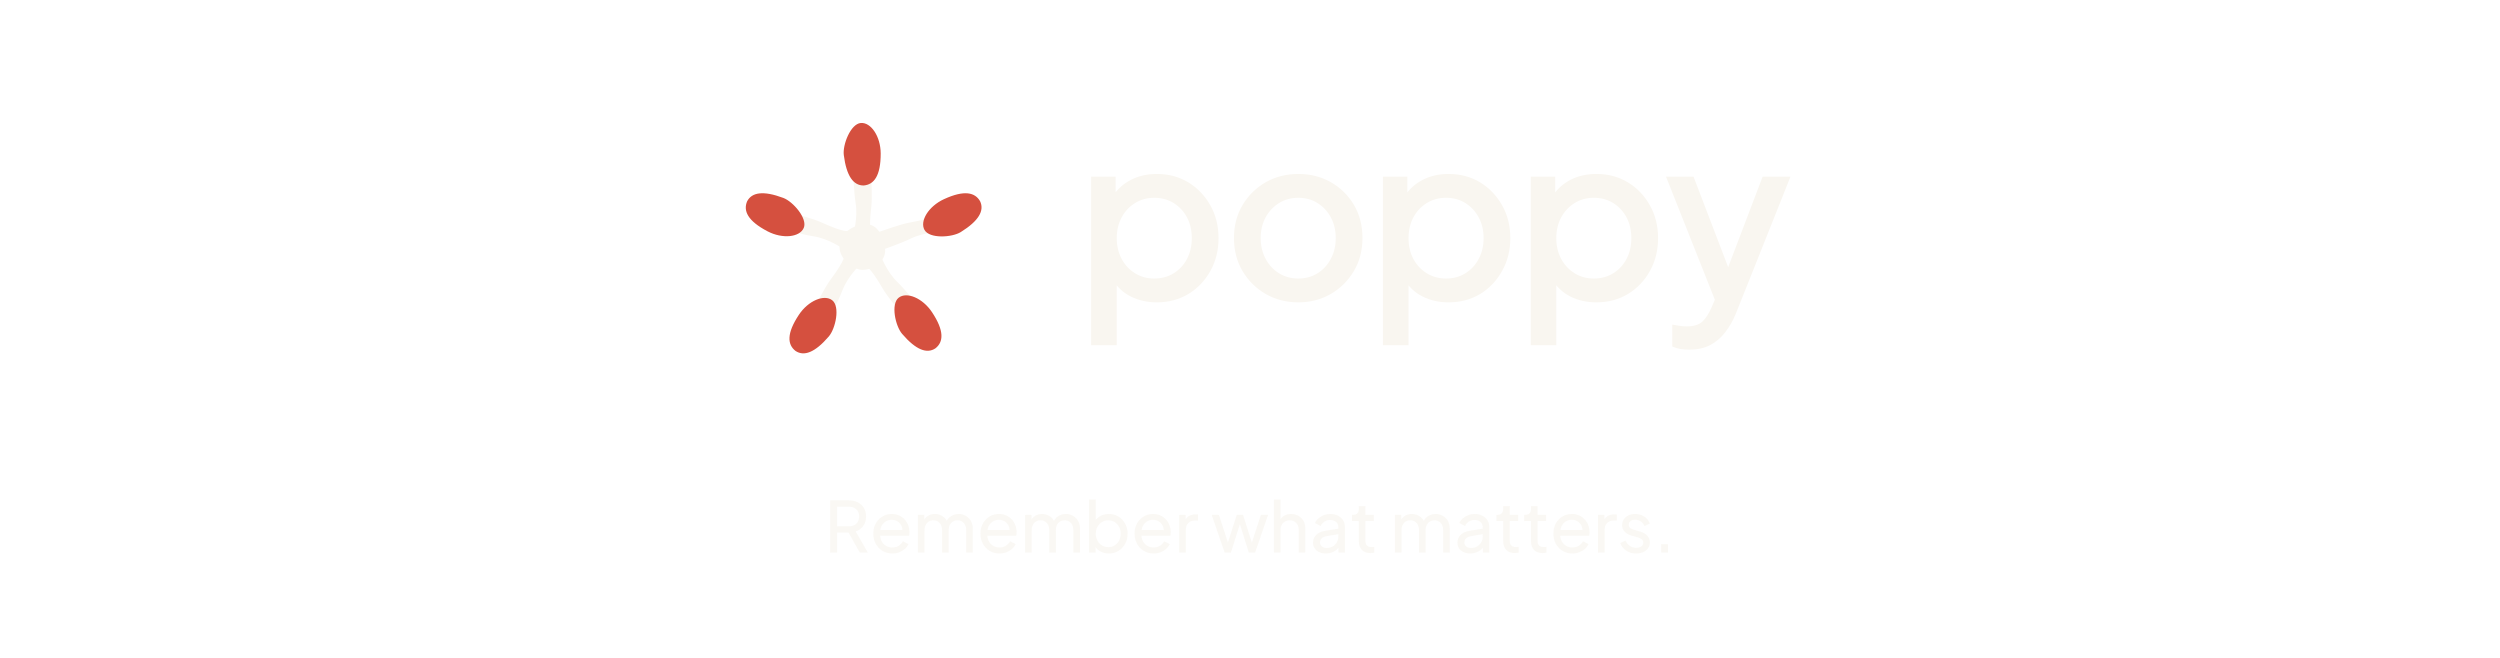
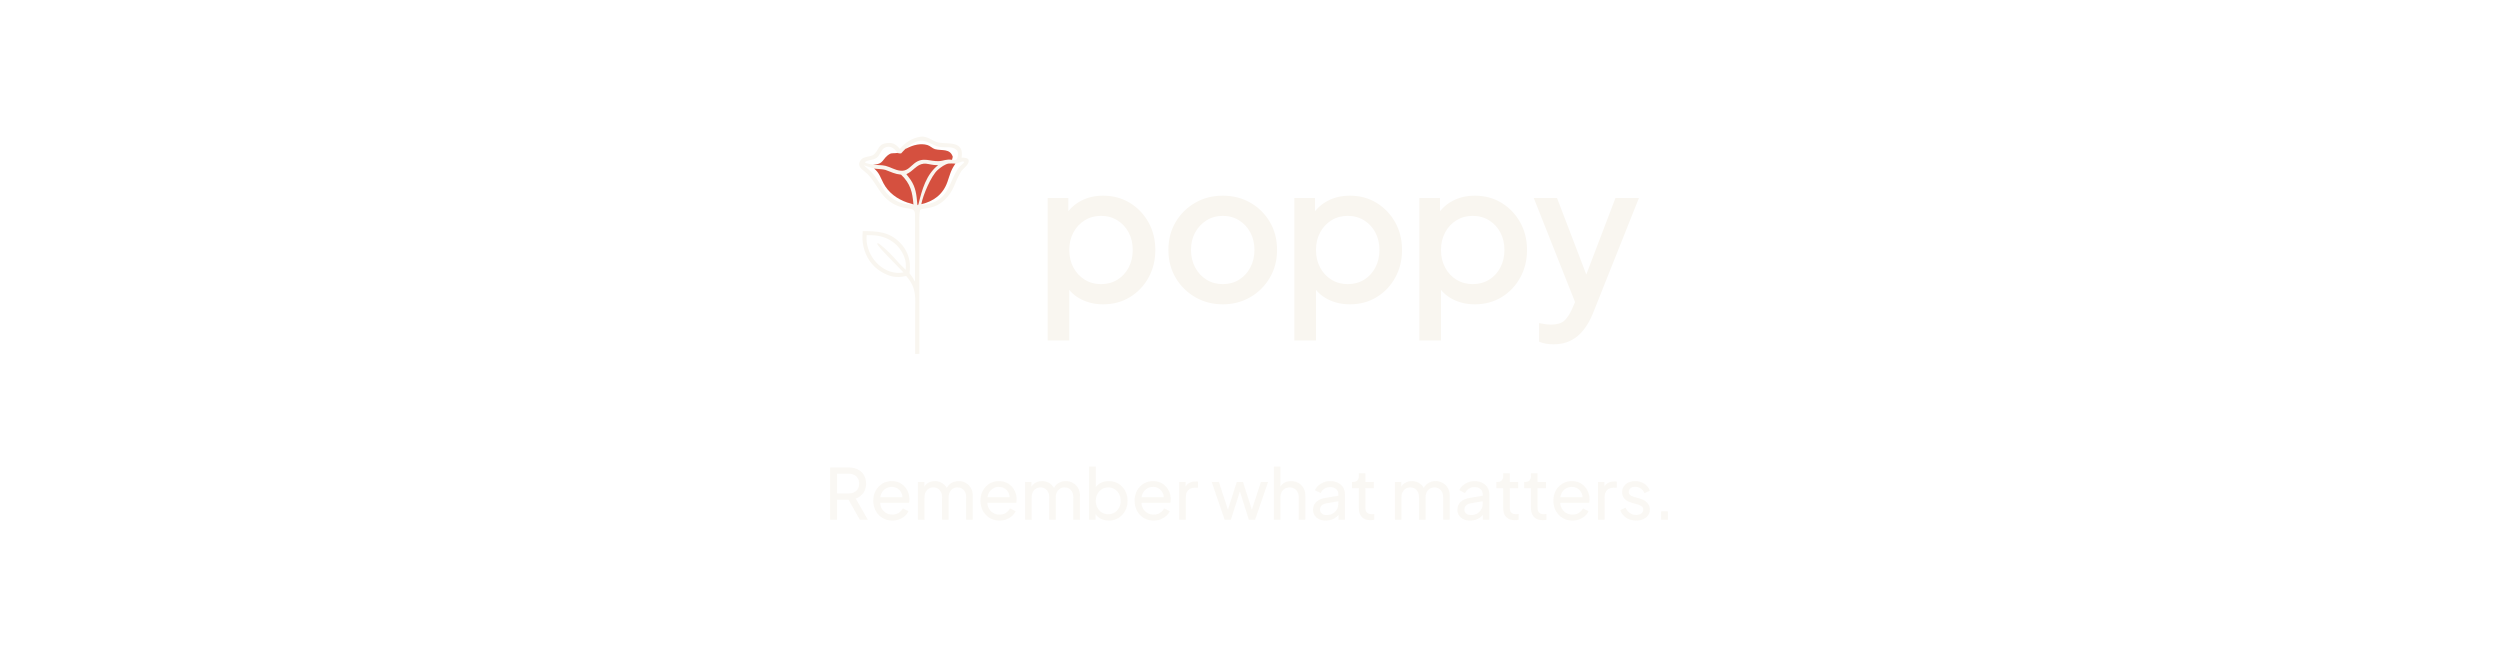
<svg xmlns="http://www.w3.org/2000/svg" viewBox="0 0 760 200" fill="none" role="img" aria-label="poppy: remember what matters">
-   <g transform="translate(214.95 18) scale(3.4)">
-     <g transform="translate(2 4)">
-       <path class="fgf" fill="#F9F6F0" d="M11.868 10.785 C13.218 10.554 13.667 11.716 13.894 12.811 C14.125 13.929 13.006 14.836 11.868 14.836 C11.193 14.836 9.843 13.929 9.843 12.811 C9.843 11.693 10.767 10.974 11.868 10.785 Z" />
-       <path class="fgf fgs" fill="#F9F6F0" stroke="#F9F6F0" stroke-width="0.13" stroke-linejoin="round" d="M12.649 6.013 C12.649 6.013 12.607 5.723 12.618 6.452 C12.626 6.977 12.715 8.364 12.618 9.195 C12.348 11.515 12.649 11.695 12.649 11.695 L11.118 11.695 C11.118 11.695 11.577 10.243 11.345 8.833 C11.192 7.899 11.118 6.013 11.118 6.013 L12.649 6.013 Z M13.075 11.563 C13.075 11.563 12.810 11.687 13.505 11.464 C14.004 11.305 15.306 10.817 16.129 10.669 C18.428 10.255 18.513 9.915 18.513 9.915 L18.957 11.379 C18.957 11.379 17.435 11.362 16.153 11.992 C15.303 12.410 13.519 13.027 13.519 13.027 L13.075 11.563 Z M5.206 9.654 C5.206 9.654 4.917 9.604 5.615 9.818 C6.116 9.972 7.463 10.315 8.224 10.663 C10.348 11.634 10.612 11.403 10.612 11.403 L10.141 12.859 C10.141 12.859 8.901 11.976 7.488 11.762 C6.552 11.621 4.735 11.110 4.735 11.110 L5.206 9.654 Z M15.628 19.026 C15.628 19.026 15.835 19.234 15.390 18.656 C15.070 18.240 14.170 17.181 13.751 16.457 C12.581 14.435 12.232 14.470 12.232 14.470 L13.459 13.556 C13.459 13.556 13.959 14.994 14.987 15.986 C15.669 16.643 16.855 18.112 16.855 18.112 L15.628 19.026 Z M7.484 18.477 C7.484 18.477 7.376 18.749 7.730 18.112 C7.986 17.653 8.602 16.408 9.102 15.737 C10.496 13.862 10.325 13.556 10.325 13.556 L11.651 14.321 C11.651 14.321 10.528 15.349 10.023 16.686 C9.689 17.572 8.810 19.242 8.810 19.242 L7.484 18.477 Z" />
-       <path fill="#D5503F" d="M15.131 17.325 C15.849 16.762 17.275 17.357 18.111 18.617 C19.231 20.302 19.137 21.286 18.420 21.849 C17.663 22.359 16.682 22.006 15.439 20.557 C14.832 19.850 14.413 17.888 15.131 17.325 Z M9.193 17.556 C8.474 16.993 7.048 17.588 6.212 18.848 C5.092 20.533 5.186 21.517 5.903 22.080 C6.661 22.591 7.642 22.238 8.884 20.789 C9.491 20.082 9.910 18.120 9.193 17.556 Z M6.645 11.083 C6.287 11.923 4.752 12.090 3.411 11.390 C1.617 10.455 1.224 9.548 1.580 8.709 C1.997 7.896 3.027 7.732 4.814 8.401 C5.687 8.727 7.001 10.243 6.645 11.083 Z M11.745 1.702 C12.655 1.627 13.518 2.909 13.524 4.421 C13.532 6.444 12.913 7.214 12.004 7.290 C11.091 7.299 10.466 6.465 10.225 4.572 C10.107 3.647 10.836 1.778 11.745 1.702 Z M17.442 11.267 C16.995 10.471 17.801 9.153 19.173 8.518 C21.010 7.669 21.968 7.911 22.415 8.706 C22.804 9.533 22.305 10.448 20.684 11.455 C19.892 11.947 17.889 12.062 17.442 11.267 Z" />
-     </g>
-     <path fill="#F9F6F0" transform="translate(33 0)" d="M1.34 25.57V10.5H3.53V12.78L3.27 12.26Q3.87 11.32 4.89 10.79Q5.91 10.26 7.22 10.26Q8.78 10.26 10.03 11.01Q11.27 11.77 12 13.07Q12.73 14.36 12.73 16Q12.73 17.62 12.01 18.92Q11.28 20.23 10.04 20.99Q8.79 21.74 7.21 21.74Q5.94 21.74 4.89 21.22Q3.84 20.69 3.26 19.69L3.63 19.26V25.57ZM6.98 19.61Q7.96 19.61 8.72 19.14Q9.48 18.67 9.91 17.86Q10.34 17.04 10.34 16Q10.34 14.95 9.91 14.14Q9.48 13.34 8.72 12.86Q7.96 12.39 6.98 12.39Q6.03 12.39 5.27 12.86Q4.5 13.33 4.07 14.14Q3.63 14.96 3.63 16Q3.63 17.04 4.07 17.86Q4.5 18.67 5.27 19.14Q6.03 19.61 6.98 19.61Z M19.87 21.74Q18.27 21.74 16.96 21Q15.66 20.25 14.88 18.95Q14.11 17.65 14.11 15.99Q14.11 14.33 14.88 13.04Q15.65 11.75 16.95 11Q18.25 10.26 19.87 10.26Q21.48 10.26 22.78 11Q24.07 11.74 24.84 13.03Q25.6 14.32 25.6 15.99Q25.6 17.66 24.82 18.96Q24.04 20.26 22.75 21Q21.45 21.74 19.87 21.74ZM19.87 19.61Q20.83 19.61 21.58 19.14Q22.34 18.67 22.77 17.85Q23.21 17.03 23.21 15.99Q23.21 14.95 22.77 14.14Q22.34 13.34 21.58 12.86Q20.83 12.39 19.87 12.39Q18.9 12.39 18.14 12.86Q17.38 13.34 16.94 14.14Q16.5 14.95 16.5 15.99Q16.5 17.03 16.94 17.85Q17.38 18.67 18.14 19.14Q18.9 19.61 19.87 19.61Z M27.43 25.57V10.5H29.61V12.78L29.36 12.26Q29.96 11.32 30.98 10.79Q31.99 10.26 33.3 10.26Q34.87 10.26 36.12 11.01Q37.36 11.77 38.09 13.07Q38.82 14.36 38.82 16Q38.82 17.62 38.09 18.92Q37.37 20.23 36.13 20.99Q34.88 21.74 33.29 21.74Q32.02 21.74 30.98 21.22Q29.93 20.69 29.35 19.69L29.72 19.26V25.57ZM33.07 19.61Q34.05 19.61 34.8 19.14Q35.56 18.67 35.99 17.86Q36.43 17.04 36.43 16Q36.43 14.95 35.99 14.14Q35.56 13.34 34.8 12.86Q34.05 12.39 33.07 12.39Q32.12 12.39 31.35 12.86Q30.59 13.33 30.15 14.14Q29.72 14.96 29.72 16Q29.72 17.04 30.15 17.86Q30.59 18.67 31.35 19.14Q32.12 19.61 33.07 19.61Z M40.65 25.57V10.5H42.83V12.78L42.58 12.26Q43.18 11.32 44.19 10.79Q45.21 10.26 46.52 10.26Q48.09 10.26 49.33 11.01Q50.58 11.77 51.3 13.07Q52.03 14.36 52.03 16Q52.03 17.62 51.31 18.92Q50.59 20.23 49.34 20.99Q48.1 21.74 46.51 21.74Q45.24 21.74 44.19 21.22Q43.15 20.69 42.57 19.69L42.93 19.26V25.57ZM46.29 19.61Q47.26 19.61 48.02 19.14Q48.78 18.67 49.21 17.86Q49.64 17.04 49.64 16Q49.64 14.95 49.21 14.14Q48.78 13.34 48.02 12.86Q47.26 12.39 46.29 12.39Q45.33 12.39 44.57 12.86Q43.81 13.33 43.37 14.14Q42.93 14.96 42.93 16Q42.93 17.04 43.37 17.86Q43.81 18.67 44.57 19.14Q45.33 19.61 46.29 19.61Z M54.84 25.97Q54.43 25.97 54.03 25.91Q53.64 25.84 53.3 25.69V23.73Q53.55 23.78 53.9 23.83Q54.25 23.89 54.57 23.89Q55.52 23.89 55.98 23.47Q56.43 23.06 56.81 22.2L57.53 20.52L57.49 22.47L52.74 10.5H55.2L58.71 19.67H57.89L61.38 10.5H63.87L59 22.71Q58.61 23.68 58.03 24.42Q57.46 25.16 56.67 25.57Q55.88 25.97 54.84 25.97Z" />
+   <g transform="translate(256.806 30) scale(2.875)">
+     <svg x="1.5" y="4" width="11.611" height="23" viewBox="301.785 96.043 420.43 832.809" preserveAspectRatio="xMidYMid meet" overflow="visible">
+       <g transform="matrix(0.484375,0,0,0.484375,512,512)">
+         <g transform="matrix(1,0,0,1,-2133.333,-2133.333)">
+           <g transform="matrix(4.166667,0,0,4.166667,0,0)">
+             <path d="M514.247,578.247C513.9,566.402 514.303,554.152 514.341,542.265L514.241,488.11C514.25,476.396 514.532,464.626 514.143,452.919C513.889,445.295 510.045,443.748 503.15,442.55C484.762,440.759 469.345,434.152 456.467,420.494C442.715,405.909 434.814,384.625 418.475,372.214C410.417,366.125 403.835,359.672 411.969,349.681C417.331,343.599 428.021,344.716 434.727,341.079C447.414,331.744 442.051,318.729 465.082,318.073C471.71,317.884 476.828,320.336 481.7,325.265C483.001,326.606 484.276,327.973 485.525,329.363C495.775,317.149 508.578,308.752 524.637,306.303C538.235,304.23 548.296,315.744 559.416,317.478C578.614,320.472 607.942,313.957 602.545,346.025C606.449,345.863 616.419,345.955 616.161,352.049C615.78,361.05 604.559,366.342 600.646,373.945C588.606,394 588.467,408.945 570.313,426.179C564.692,431.612 558.013,435.831 550.692,438.573C542.661,441.583 535.057,441.974 526.775,443.623C526.197,443.738 523.869,445.329 523.782,445.701C521.565,455.21 522.432,476.306 522.434,485.148L522.446,543.199L522.506,718.26L514.441,718.388L514.445,640.135C514.446,611.567 518.08,593.863 497.414,570.481C478.996,574.815 465.88,571.934 449.542,562.093C432.196,551.645 420.929,534.394 416.45,514.837C413.906,503.73 414.267,496.521 415.039,485.342C443.114,485.59 464.933,486.064 486.282,507.841C498.328,520.103 504.937,536.694 504.622,553.881C504.577,557.627 504.182,561.597 503.767,565.333C506.502,568.973 510.694,574.333 512.393,578.397C512.624,578.854 513.286,580.377 513.756,580.604L513.856,580.55C514.174,580.027 514.19,578.861 514.247,578.247ZM590.884,357.314C581.99,369.894 580.704,377.694 575.702,391.975C567.61,415.075 549.917,428.936 526.187,434.265C526.233,434.708 526.169,434.382 526.761,435.079C534.821,435.677 546.745,432.495 553.882,428.727C578.481,415.742 580.752,390.917 593.973,369.793C595.478,367.388 597.29,365.115 599.084,362.927C600.877,360.738 607.022,356.487 607.737,354.172C603.747,351.274 598.656,356.455 591.604,357.241L590.884,357.314ZM422.482,493.043C419.182,526.431 444.942,561.532 479.063,564.489C483.496,564.861 487.959,564.588 492.314,563.68C481.575,552.48 470.662,541.493 459.925,530.33C454.812,525.015 445.235,514.996 441.73,508.834C444.602,508.416 445.25,508.531 447.569,510.398C460.378,520.709 470.597,530.829 481.293,543.336C485.282,548 492.036,554.013 496.467,558.712C497.254,549.466 497.112,542.931 493.717,534.158C484.38,510.024 462.779,495.479 437.329,493.455C432.388,493.099 427.435,492.961 422.482,493.043ZM499.685,327.729C511.335,321.932 524.8,318.371 537.677,322.068C542.815,323.543 547.38,328.568 552.007,329.855C564.471,333.321 580.578,327.95 585.813,344.368L584.428,350.084C586.539,350.411 591.184,351.288 592.604,349.776C596.096,346.058 597.211,335.396 593.39,331.693C584.871,323.439 571.955,327.462 561.543,325.802C549.555,323.891 540.47,315.234 528.527,313.891C518.108,312.915 506.19,320.238 498.717,326.841C497.706,327.615 497.022,328.336 496.138,329.231C497.855,328.72 498.084,328.556 499.685,327.729ZM434.375,359.07C456.128,359.059 450.941,347.857 466.604,338.86C469.952,336.937 476.956,338.029 480.935,336.979C475.857,328.708 466.814,321.829 456.61,327.195C449.404,330.985 448.018,341.88 441.356,346.343C434.529,351.338 425.845,349.445 419.238,354.439L419.156,355.161C421.977,357.058 430.994,358.802 434.375,359.07ZM417.137,360.404C420.461,363.705 423.909,366.438 427.414,369.504C439.512,380.086 446.695,394.935 455.937,407.75C466.242,422.039 481.628,432.371 499.337,434.322C501.743,434.586 509.345,436.115 511.244,434.933C509.002,433.554 502.206,432.081 499.361,431.091C480.331,424.471 463.803,412.569 454.318,394.471C448.547,383.458 446.542,374.82 436.64,366.669C430.849,365.213 422.968,362.349 417.137,360.404Z" style="fill:#F9F6F0;" />
+           </g>
+           <g transform="matrix(4.166667,0,0,4.166667,0,0)">
+             <path d="M499.685,327.729C511.335,321.932 524.8,318.371 537.677,322.068C542.815,323.543 547.38,328.568 552.007,329.855C564.471,333.321 580.578,327.95 585.813,344.368L584.428,350.084C572.276,348.56 568.927,352.148 559.283,352.614C542.542,353.423 529.418,344.005 513.188,356.705C503.983,363.91 499.144,372.17 486.279,370.711C475.747,369.517 468.394,364.134 458.559,361.596C450.982,359.641 442.118,360.521 434.375,359.07C456.128,359.059 450.941,347.857 466.604,338.86C469.952,336.937 476.956,338.029 480.935,336.979L481.163,337.272C483.45,338.071 485.441,337.899 487.883,337.928C490.877,335.032 492.668,332.335 496.138,329.231C497.855,328.72 498.084,328.556 499.685,327.729Z" style="fill:#D5503F;" />
+           </g>
+           <g transform="matrix(4.166667,0,0,4.166667,0,0)">
+             <path d="M436.64,366.669C442.285,367.593 453.764,367.697 458.171,369.267C469.777,373.402 475.078,376.91 487.82,378.285C505.749,395.498 509.359,411.462 511.244,434.933C509.002,433.554 502.206,432.081 499.361,431.091C480.331,424.471 463.803,412.569 454.318,394.471C448.547,383.458 446.542,374.82 436.64,366.669Z" style="fill:#D5503F;" />
+           </g>
+           <g transform="matrix(4.166667,0,0,4.166667,0,0)">
+             <path d="M526.187,434.265C529.092,417.613 544.837,380.042 557.477,369.112C562.613,364.67 571.403,357.921 578.565,357.125C581.166,356.836 587.865,357.22 590.884,357.314C581.99,369.894 580.704,377.694 575.702,391.975C567.61,415.075 549.917,428.936 526.187,434.265Z" style="fill:#D5503F;" />
+           </g>
+           <g transform="matrix(4.166667,0,0,4.166667,0,0)">
+             <path d="M497.771,377.309C510.824,371.766 516.928,358.831 530.88,357.399C536.386,356.835 544.185,359.389 549.799,359.824C552.583,360.152 555.362,360.155 558.13,360.175C535.253,378.072 527.409,407.142 520.89,433.9C520.057,435.833 520.687,435.258 519.298,436.264C518.28,434.758 518.599,434.493 518.421,432.381C517.034,416.158 515.446,402.313 506.104,388.379C503.352,384.276 500.506,381.099 497.771,377.309Z" style="fill:#D5503F;fill-rule:nonzero;" />
+           </g>
+         </g>
+       </g>
+     </svg>
+     <path fill="#F9F6F0" transform="translate(20.111 0)" d="M1.342 25.567V10.5H3.528V12.777L3.274 12.259Q3.873 11.323 4.89 10.79Q5.907 10.256 7.218 10.256Q8.784 10.256 10.029 11.013Q11.274 11.771 12.001 13.067Q12.728 14.363 12.728 16Q12.728 17.616 12.006 18.923Q11.285 20.229 10.039 20.987Q8.794 21.744 7.208 21.744Q5.937 21.744 4.89 21.215Q3.843 20.687 3.263 19.69L3.629 19.263V25.567ZM6.984 19.609Q7.96 19.609 8.718 19.141Q9.475 18.674 9.907 17.855Q10.339 17.037 10.339 16Q10.339 14.953 9.907 14.145Q9.475 13.336 8.718 12.864Q7.96 12.391 6.984 12.391Q6.029 12.391 5.266 12.859Q4.504 13.326 4.067 14.145Q3.629 14.963 3.629 16Q3.629 17.037 4.067 17.855Q4.504 18.674 5.266 19.141Q6.029 19.609 6.984 19.609Z M19.865 21.744Q18.269 21.744 16.963 20.997Q15.656 20.25 14.884 18.948Q14.111 17.647 14.111 15.99Q14.111 14.333 14.878 13.042Q15.646 11.75 16.947 11.003Q18.249 10.256 19.865 10.256Q21.482 10.256 22.778 10.998Q24.074 11.74 24.836 13.031Q25.599 14.323 25.599 15.99Q25.599 17.657 24.821 18.958Q24.043 20.26 22.747 21.002Q21.451 21.744 19.865 21.744ZM19.865 19.609Q20.831 19.609 21.583 19.141Q22.335 18.674 22.773 17.85Q23.21 17.027 23.21 15.99Q23.21 14.953 22.773 14.145Q22.335 13.336 21.583 12.864Q20.831 12.391 19.865 12.391Q18.899 12.391 18.142 12.864Q17.384 13.336 16.942 14.145Q16.5 14.953 16.5 15.99Q16.5 17.027 16.942 17.85Q17.384 18.674 18.142 19.141Q18.899 19.609 19.865 19.609Z M27.429 25.567V10.5H29.615V12.777L29.36 12.259Q29.96 11.323 30.977 10.79Q31.994 10.256 33.305 10.256Q34.871 10.256 36.116 11.013Q37.361 11.771 38.088 13.067Q38.815 14.363 38.815 16Q38.815 17.616 38.093 18.923Q37.372 20.229 36.126 20.987Q34.881 21.744 33.295 21.744Q32.024 21.744 30.977 21.215Q29.93 20.687 29.35 19.69L29.716 19.263V25.567ZM33.071 19.609Q34.047 19.609 34.805 19.141Q35.562 18.674 35.994 17.855Q36.426 17.037 36.426 16Q36.426 14.953 35.994 14.145Q35.562 13.336 34.805 12.864Q34.047 12.391 33.071 12.391Q32.116 12.391 31.353 12.859Q30.591 13.326 30.153 14.145Q29.716 14.963 29.716 16Q29.716 17.037 30.153 17.855Q30.591 18.674 31.353 19.141Q32.116 19.609 33.071 19.609Z M40.645 25.567V10.5H42.831V12.777L42.577 12.259Q43.177 11.323 44.193 10.79Q45.21 10.256 46.521 10.256Q48.087 10.256 49.332 11.013Q50.578 11.771 51.305 13.067Q52.031 14.363 52.031 16Q52.031 17.616 51.31 18.923Q50.588 20.229 49.342 20.987Q48.097 21.744 46.511 21.744Q45.24 21.744 44.193 21.215Q43.146 20.687 42.567 19.69L42.933 19.263V25.567ZM46.287 19.609Q47.263 19.609 48.021 19.141Q48.778 18.674 49.21 17.855Q49.642 17.037 49.642 16Q49.642 14.953 49.21 14.145Q48.778 13.336 48.021 12.864Q47.263 12.391 46.287 12.391Q45.332 12.391 44.569 12.859Q43.807 13.326 43.37 14.145Q42.933 14.963 42.933 16Q42.933 17.037 43.37 17.855Q43.807 18.674 44.569 19.141Q45.332 19.609 46.287 19.609Z M54.837 25.973Q54.431 25.973 54.034 25.907Q53.638 25.841 53.302 25.689V23.726Q53.546 23.777 53.897 23.833Q54.248 23.889 54.573 23.889Q55.518 23.889 55.976 23.472Q56.433 23.055 56.81 22.201L57.531 20.524L57.491 22.466L52.743 10.5H55.203L58.711 19.67H57.887L61.384 10.5H63.865L58.995 22.71Q58.609 23.676 58.035 24.418Q57.46 25.16 56.672 25.567Q55.884 25.973 54.837 25.973Z" />
  </g>
-   <path fill="#F9F6F0" fill-opacity="0.72" transform="translate(250.6 168)" d="M1.76 0V-15.9H7.38Q8.96 -15.9 10.15 -15.3Q11.35 -14.7 12.02 -13.59Q12.69 -12.48 12.69 -10.98Q12.69 -9.31 11.84 -8.13Q10.99 -6.94 9.54 -6.43L13.23 0H10.8L6.9 -6.89L8.3 -6.08H3.87V0ZM3.87 -8H7.45Q8.39 -8 9.09 -8.37Q9.8 -8.73 10.19 -9.41Q10.58 -10.08 10.58 -10.99Q10.58 -11.91 10.19 -12.58Q9.8 -13.24 9.09 -13.61Q8.39 -13.97 7.45 -13.97H3.87Z M20.66 0.26Q18.99 0.26 17.68 -0.53Q16.38 -1.32 15.63 -2.69Q14.88 -4.06 14.88 -5.78Q14.88 -7.52 15.62 -8.86Q16.36 -10.2 17.63 -10.97Q18.89 -11.75 20.48 -11.75Q21.75 -11.75 22.75 -11.29Q23.74 -10.84 24.44 -10.06Q25.13 -9.28 25.5 -8.29Q25.87 -7.3 25.87 -6.23Q25.87 -5.98 25.85 -5.7Q25.82 -5.42 25.77 -5.15H16.34V-6.86H24.63L23.67 -6.1Q23.87 -7.21 23.47 -8.09Q23.06 -8.96 22.28 -9.47Q21.49 -9.99 20.48 -9.99Q19.47 -9.99 18.64 -9.47Q17.81 -8.95 17.35 -8.01Q16.89 -7.07 16.99 -5.76Q16.89 -4.49 17.38 -3.54Q17.86 -2.6 18.74 -2.08Q19.62 -1.56 20.67 -1.56Q21.83 -1.56 22.62 -2.09Q23.41 -2.62 23.9 -3.45L25.56 -2.6Q25.22 -1.81 24.51 -1.16Q23.79 -0.51 22.82 -0.13Q21.84 0.26 20.66 0.26Z M28.45 0V-11.49H30.4V-9.15L30.13 -9.51Q30.54 -10.59 31.48 -11.17Q32.43 -11.75 33.6 -11.75Q34.95 -11.75 36.03 -11Q37.1 -10.26 37.51 -9.05L36.94 -9.01Q37.41 -10.36 38.47 -11.05Q39.52 -11.75 40.84 -11.75Q42.02 -11.75 42.99 -11.19Q43.96 -10.64 44.54 -9.66Q45.12 -8.68 45.12 -7.44V0H43.12V-6.81Q43.12 -7.76 42.78 -8.43Q42.44 -9.09 41.84 -9.46Q41.25 -9.83 40.47 -9.83Q39.71 -9.83 39.1 -9.46Q38.48 -9.09 38.14 -8.42Q37.79 -7.74 37.79 -6.81V0H35.79V-6.81Q35.79 -7.76 35.44 -8.43Q35.1 -9.09 34.51 -9.46Q33.92 -9.83 33.13 -9.83Q32.36 -9.83 31.75 -9.46Q31.15 -9.09 30.8 -8.42Q30.45 -7.74 30.45 -6.81V0Z M53.24 0.26Q51.57 0.26 50.26 -0.53Q48.96 -1.32 48.21 -2.69Q47.46 -4.06 47.46 -5.78Q47.46 -7.52 48.2 -8.86Q48.94 -10.2 50.21 -10.97Q51.47 -11.75 53.06 -11.75Q54.33 -11.75 55.33 -11.29Q56.32 -10.84 57.02 -10.06Q57.71 -9.28 58.08 -8.29Q58.45 -7.3 58.45 -6.23Q58.45 -5.98 58.43 -5.7Q58.4 -5.42 58.35 -5.15H48.92V-6.86H57.21L56.25 -6.1Q56.45 -7.21 56.05 -8.09Q55.64 -8.96 54.86 -9.47Q54.07 -9.99 53.06 -9.99Q52.05 -9.99 51.22 -9.47Q50.39 -8.95 49.93 -8.01Q49.47 -7.07 49.57 -5.76Q49.47 -4.49 49.96 -3.54Q50.44 -2.6 51.32 -2.08Q52.2 -1.56 53.25 -1.56Q54.41 -1.56 55.2 -2.09Q55.99 -2.62 56.48 -3.45L58.14 -2.6Q57.8 -1.81 57.09 -1.16Q56.37 -0.51 55.4 -0.13Q54.42 0.26 53.24 0.26Z M61.03 0V-11.49H62.98V-9.15L62.71 -9.51Q63.12 -10.59 64.06 -11.17Q65 -11.75 66.18 -11.75Q67.53 -11.75 68.61 -11Q69.68 -10.26 70.09 -9.05L69.52 -9.01Q69.99 -10.36 71.05 -11.05Q72.1 -11.75 73.42 -11.75Q74.6 -11.75 75.57 -11.19Q76.54 -10.64 77.12 -9.66Q77.7 -8.68 77.7 -7.44V0H75.7V-6.81Q75.7 -7.76 75.36 -8.43Q75.02 -9.09 74.42 -9.46Q73.83 -9.83 73.05 -9.83Q72.29 -9.83 71.67 -9.46Q71.06 -9.09 70.71 -8.42Q70.37 -7.74 70.37 -6.81V0H68.37V-6.81Q68.37 -7.76 68.02 -8.43Q67.68 -9.09 67.09 -9.46Q66.5 -9.83 65.71 -9.83Q64.94 -9.83 64.33 -9.46Q63.73 -9.09 63.38 -8.42Q63.03 -7.74 63.03 -6.81V0Z M86.48 0.26Q85.08 0.26 83.94 -0.36Q82.79 -0.97 82.19 -2.11L82.46 -2.45V0H80.51V-16.15H82.51V-9.01L82.2 -9.51Q82.85 -10.55 83.96 -11.15Q85.06 -11.75 86.48 -11.75Q88.12 -11.75 89.41 -10.96Q90.69 -10.17 91.44 -8.82Q92.19 -7.47 92.19 -5.74Q92.19 -4.04 91.45 -2.68Q90.7 -1.32 89.41 -0.53Q88.12 0.26 86.48 0.26ZM86.32 -1.66Q87.41 -1.66 88.26 -2.2Q89.11 -2.73 89.6 -3.66Q90.09 -4.58 90.09 -5.74Q90.09 -6.92 89.6 -7.84Q89.11 -8.75 88.26 -9.29Q87.41 -9.83 86.32 -9.83Q85.24 -9.83 84.38 -9.29Q83.51 -8.76 83.01 -7.83Q82.51 -6.91 82.51 -5.74Q82.51 -4.58 83.01 -3.66Q83.51 -2.73 84.38 -2.2Q85.24 -1.66 86.32 -1.66Z M100.09 0.26Q98.43 0.26 97.12 -0.53Q95.81 -1.32 95.06 -2.69Q94.31 -4.06 94.31 -5.78Q94.31 -7.52 95.05 -8.86Q95.79 -10.2 97.06 -10.97Q98.33 -11.75 99.91 -11.75Q101.19 -11.75 102.18 -11.29Q103.17 -10.84 103.87 -10.06Q104.57 -9.28 104.93 -8.29Q105.3 -7.3 105.3 -6.23Q105.3 -5.98 105.28 -5.7Q105.25 -5.42 105.2 -5.15H95.77V-6.86H104.06L103.11 -6.1Q103.3 -7.21 102.9 -8.09Q102.5 -8.96 101.71 -9.47Q100.92 -9.99 99.91 -9.99Q98.9 -9.99 98.07 -9.47Q97.24 -8.95 96.78 -8.01Q96.33 -7.07 96.42 -5.76Q96.32 -4.49 96.81 -3.54Q97.3 -2.6 98.17 -2.08Q99.05 -1.56 100.1 -1.56Q101.26 -1.56 102.05 -2.09Q102.84 -2.62 103.33 -3.45L104.99 -2.6Q104.65 -1.81 103.94 -1.16Q103.23 -0.51 102.25 -0.13Q101.27 0.26 100.09 0.26Z M107.88 0V-11.49H109.83V-9.38L109.62 -9.69Q110.02 -10.67 110.86 -11.15Q111.69 -11.63 112.88 -11.63H113.59V-9.74H112.59Q111.37 -9.74 110.63 -8.99Q109.88 -8.23 109.88 -6.85V0Z M121.7 0 117.75 -11.49H119.94L123.08 -1.88L122.31 -1.89L125.38 -11.49H127.27L130.34 -1.89L129.57 -1.88L132.72 -11.49H134.9L130.95 0H129.05L126.02 -9.6H126.63L123.59 0Z M136.67 0V-16.15H138.67V-9.25L138.3 -9.44Q138.72 -10.53 139.67 -11.14Q140.63 -11.75 141.89 -11.75Q143.14 -11.75 144.11 -11.19Q145.09 -10.64 145.65 -9.66Q146.21 -8.68 146.21 -7.44V0H144.21V-6.81Q144.21 -7.76 143.86 -8.43Q143.5 -9.09 142.88 -9.46Q142.26 -9.83 141.46 -9.83Q140.66 -9.83 140.03 -9.46Q139.39 -9.09 139.03 -8.42Q138.67 -7.74 138.67 -6.81V0Z M152.42 0.26Q151.29 0.26 150.42 -0.16Q149.55 -0.57 149.06 -1.3Q148.57 -2.04 148.57 -3Q148.57 -3.92 148.97 -4.66Q149.37 -5.4 150.21 -5.92Q151.05 -6.43 152.34 -6.64L156.59 -7.34V-5.67L152.78 -5.02Q151.68 -4.83 151.18 -4.32Q150.68 -3.81 150.68 -3.08Q150.68 -2.37 151.24 -1.89Q151.79 -1.42 152.66 -1.42Q153.74 -1.42 154.55 -1.88Q155.35 -2.34 155.8 -3.13Q156.25 -3.92 156.25 -4.88V-7.81Q156.25 -8.74 155.56 -9.33Q154.87 -9.93 153.75 -9.93Q152.75 -9.93 152 -9.42Q151.24 -8.91 150.88 -8.09L149.15 -8.99Q149.48 -9.78 150.19 -10.4Q150.89 -11.03 151.83 -11.39Q152.76 -11.75 153.79 -11.75Q155.1 -11.75 156.11 -11.24Q157.12 -10.74 157.69 -9.86Q158.25 -8.97 158.25 -7.81V0H156.31V-2.18L156.66 -2.04Q156.31 -1.37 155.68 -0.85Q155.06 -0.33 154.23 -0.04Q153.41 0.26 152.42 0.26Z M165.99 0.13Q164.31 0.13 163.4 -0.83Q162.48 -1.79 162.48 -3.55V-9.6H160.41V-11.49H160.83Q161.6 -11.49 162.04 -11.96Q162.48 -12.43 162.48 -13.2V-14.13H164.48V-11.49H167.05V-9.6H164.48V-3.6Q164.48 -3.02 164.66 -2.59Q164.85 -2.17 165.27 -1.93Q165.69 -1.69 166.39 -1.69Q166.55 -1.69 166.78 -1.71Q167 -1.73 167.18 -1.75V0Q166.91 0.06 166.57 0.09Q166.23 0.13 165.99 0.13Z M173.45 0V-11.49H175.4V-9.15L175.12 -9.51Q175.54 -10.59 176.48 -11.17Q177.42 -11.75 178.6 -11.75Q179.95 -11.75 181.03 -11Q182.1 -10.26 182.51 -9.05L181.94 -9.01Q182.41 -10.36 183.46 -11.05Q184.52 -11.75 185.84 -11.75Q187.02 -11.75 187.99 -11.19Q188.96 -10.64 189.54 -9.66Q190.12 -8.68 190.12 -7.44V0H188.12V-6.81Q188.12 -7.76 187.78 -8.43Q187.44 -9.09 186.84 -9.46Q186.25 -9.83 185.47 -9.83Q184.7 -9.83 184.09 -9.46Q183.48 -9.09 183.13 -8.42Q182.78 -7.74 182.78 -6.81V0H180.78V-6.81Q180.78 -7.76 180.44 -8.43Q180.1 -9.09 179.51 -9.46Q178.92 -9.83 178.13 -9.83Q177.35 -9.83 176.75 -9.46Q176.15 -9.09 175.8 -8.42Q175.45 -7.74 175.45 -6.81V0Z M196.31 0.26Q195.18 0.26 194.31 -0.16Q193.44 -0.57 192.95 -1.3Q192.46 -2.04 192.46 -3Q192.46 -3.92 192.86 -4.66Q193.26 -5.4 194.1 -5.92Q194.94 -6.43 196.23 -6.64L200.48 -7.34V-5.67L196.66 -5.02Q195.56 -4.83 195.07 -4.32Q194.57 -3.81 194.57 -3.08Q194.57 -2.37 195.12 -1.89Q195.68 -1.42 196.55 -1.42Q197.63 -1.42 198.43 -1.88Q199.24 -2.34 199.69 -3.13Q200.14 -3.92 200.14 -4.88V-7.81Q200.14 -8.74 199.45 -9.33Q198.76 -9.93 197.64 -9.93Q196.64 -9.93 195.89 -9.42Q195.13 -8.91 194.77 -8.09L193.04 -8.99Q193.37 -9.78 194.07 -10.4Q194.78 -11.03 195.71 -11.39Q196.65 -11.75 197.68 -11.75Q198.99 -11.75 200 -11.24Q201.01 -10.74 201.58 -9.86Q202.14 -8.97 202.14 -7.81V0H200.19V-2.18L200.55 -2.04Q200.2 -1.37 199.57 -0.85Q198.95 -0.33 198.12 -0.04Q197.3 0.26 196.31 0.26Z M209.88 0.13Q208.2 0.13 207.29 -0.83Q206.37 -1.79 206.37 -3.55V-9.6H204.3V-11.49H204.72Q205.49 -11.49 205.93 -11.96Q206.37 -12.43 206.37 -13.2V-14.13H208.37V-11.49H210.94V-9.6H208.37V-3.6Q208.37 -3.02 208.55 -2.59Q208.73 -2.17 209.16 -1.93Q209.58 -1.69 210.28 -1.69Q210.44 -1.69 210.66 -1.71Q210.89 -1.73 211.07 -1.75V0Q210.8 0.06 210.46 0.09Q210.12 0.13 209.88 0.13Z M218.33 0.13Q216.65 0.13 215.73 -0.83Q214.82 -1.79 214.82 -3.55V-9.6H212.74V-11.49H213.17Q213.94 -11.49 214.38 -11.96Q214.82 -12.43 214.82 -13.2V-14.13H216.82V-11.49H219.39V-9.6H216.82V-3.6Q216.82 -3.02 217 -2.59Q217.18 -2.17 217.61 -1.93Q218.03 -1.69 218.72 -1.69Q218.89 -1.69 219.11 -1.71Q219.34 -1.73 219.52 -1.75V0Q219.25 0.06 218.91 0.09Q218.56 0.13 218.33 0.13Z M227.4 0.26Q225.74 0.26 224.43 -0.53Q223.12 -1.32 222.37 -2.69Q221.63 -4.06 221.63 -5.78Q221.63 -7.52 222.36 -8.86Q223.1 -10.2 224.37 -10.97Q225.64 -11.75 227.22 -11.75Q228.5 -11.75 229.49 -11.29Q230.49 -10.84 231.18 -10.06Q231.88 -9.28 232.25 -8.29Q232.61 -7.3 232.61 -6.23Q232.61 -5.98 232.59 -5.7Q232.57 -5.42 232.51 -5.15H223.08V-6.86H231.37L230.42 -6.1Q230.61 -7.21 230.21 -8.09Q229.81 -8.96 229.02 -9.47Q228.23 -9.99 227.22 -9.99Q226.21 -9.99 225.38 -9.47Q224.55 -8.95 224.1 -8.01Q223.64 -7.07 223.73 -5.76Q223.63 -4.49 224.12 -3.54Q224.61 -2.6 225.48 -2.08Q226.36 -1.56 227.41 -1.56Q228.57 -1.56 229.36 -2.09Q230.15 -2.62 230.64 -3.45L232.3 -2.6Q231.96 -1.81 231.25 -1.16Q230.54 -0.51 229.56 -0.13Q228.58 0.26 227.4 0.26Z M235.2 0V-11.49H237.14V-9.38L236.93 -9.69Q237.33 -10.67 238.17 -11.15Q239 -11.63 240.19 -11.63H240.9V-9.74H239.9Q238.68 -9.74 237.94 -8.99Q237.2 -8.23 237.2 -6.85V0Z M246.78 0.26Q245.07 0.26 243.79 -0.59Q242.5 -1.45 241.96 -2.9L243.55 -3.66Q244.03 -2.64 244.89 -2.04Q245.75 -1.45 246.78 -1.45Q247.72 -1.45 248.34 -1.89Q248.96 -2.34 248.96 -3.07Q248.96 -3.58 248.67 -3.89Q248.38 -4.2 247.98 -4.38Q247.58 -4.56 247.23 -4.65L245.5 -5.14Q243.96 -5.58 243.24 -6.41Q242.52 -7.25 242.52 -8.36Q242.52 -9.38 243.04 -10.15Q243.56 -10.91 244.47 -11.33Q245.38 -11.75 246.5 -11.75Q248.02 -11.75 249.23 -10.98Q250.44 -10.21 250.94 -8.84L249.32 -8.08Q248.94 -8.98 248.17 -9.5Q247.4 -10.02 246.46 -10.02Q245.58 -10.02 245.06 -9.59Q244.54 -9.15 244.54 -8.48Q244.54 -7.99 244.8 -7.69Q245.05 -7.38 245.42 -7.22Q245.79 -7.05 246.12 -6.96L248.01 -6.4Q249.41 -5.99 250.19 -5.13Q250.96 -4.28 250.96 -3.1Q250.96 -2.12 250.43 -1.36Q249.9 -0.6 248.96 -0.17Q248.02 0.26 246.78 0.26Z M254.38 0V-2.56H256.46V0Z" />
+   <path fill="#F9F6F0" fill-opacity="0.72" transform="translate(250.598 158)" d="M1.76 0V-15.895H7.377Q8.956 -15.895 10.153 -15.295Q11.351 -14.695 12.02 -13.588Q12.689 -12.481 12.689 -10.977Q12.689 -9.308 11.839 -8.126Q10.988 -6.945 9.537 -6.433L13.228 0H10.796L6.902 -6.891L8.3 -6.081H3.867V0ZM3.867 -8.001H7.446Q8.39 -8.001 9.094 -8.366Q9.798 -8.732 10.191 -9.406Q10.583 -10.081 10.583 -10.993Q10.583 -11.911 10.191 -12.577Q9.798 -13.244 9.094 -13.61Q8.39 -13.975 7.446 -13.975H3.867Z M20.658 0.256Q18.994 0.256 17.685 -0.533Q16.375 -1.323 15.628 -2.694Q14.882 -4.064 14.882 -5.782Q14.882 -7.516 15.62 -8.857Q16.359 -10.199 17.626 -10.972Q18.893 -11.745 20.477 -11.745Q21.752 -11.745 22.747 -11.292Q23.741 -10.839 24.438 -10.057Q25.134 -9.276 25.502 -8.289Q25.87 -7.302 25.87 -6.23Q25.87 -5.985 25.846 -5.702Q25.822 -5.419 25.768 -5.153H16.338V-6.859H24.627L23.672 -6.102Q23.869 -7.212 23.467 -8.086Q23.064 -8.961 22.277 -9.473Q21.49 -9.985 20.477 -9.985Q19.469 -9.985 18.639 -9.468Q17.81 -8.95 17.351 -8.009Q16.893 -7.067 16.989 -5.761Q16.887 -4.491 17.375 -3.544Q17.863 -2.598 18.741 -2.078Q19.618 -1.558 20.669 -1.558Q21.827 -1.558 22.619 -2.091Q23.411 -2.624 23.896 -3.446L25.56 -2.598Q25.219 -1.808 24.507 -1.16Q23.795 -0.512 22.816 -0.128Q21.837 0.256 20.658 0.256Z M28.451 0V-11.489H30.398V-9.148L30.126 -9.505Q30.542 -10.593 31.484 -11.169Q32.425 -11.745 33.599 -11.745Q34.953 -11.745 36.028 -11.001Q37.103 -10.257 37.508 -9.052L36.943 -9.014Q37.407 -10.364 38.466 -11.055Q39.525 -11.745 40.842 -11.745Q42.021 -11.745 42.992 -11.191Q43.962 -10.636 44.541 -9.66Q45.12 -8.684 45.12 -7.441V0H43.12V-6.806Q43.12 -7.761 42.778 -8.428Q42.437 -9.094 41.845 -9.46Q41.253 -9.825 40.469 -9.825Q39.706 -9.825 39.095 -9.46Q38.484 -9.094 38.135 -8.42Q37.786 -7.745 37.786 -6.806V0H35.785V-6.806Q35.785 -7.761 35.444 -8.428Q35.103 -9.094 34.511 -9.46Q33.919 -9.825 33.135 -9.825Q32.356 -9.825 31.753 -9.46Q31.15 -9.094 30.801 -8.42Q30.452 -7.745 30.452 -6.806V0Z M53.238 0.256Q51.574 0.256 50.264 -0.533Q48.955 -1.323 48.208 -2.694Q47.462 -4.064 47.462 -5.782Q47.462 -7.516 48.2 -8.857Q48.939 -10.199 50.206 -10.972Q51.473 -11.745 53.057 -11.745Q54.332 -11.745 55.326 -11.292Q56.321 -10.839 57.017 -10.057Q57.713 -9.276 58.081 -8.289Q58.449 -7.302 58.449 -6.23Q58.449 -5.985 58.425 -5.702Q58.401 -5.419 58.348 -5.153H48.918V-6.859H57.207L56.252 -6.102Q56.449 -7.212 56.046 -8.086Q55.644 -8.961 54.857 -9.473Q54.07 -9.985 53.057 -9.985Q52.049 -9.985 51.219 -9.468Q50.39 -8.95 49.931 -8.009Q49.472 -7.067 49.568 -5.761Q49.467 -4.491 49.955 -3.544Q50.443 -2.598 51.321 -2.078Q52.198 -1.558 53.249 -1.558Q54.406 -1.558 55.198 -2.091Q55.99 -2.624 56.476 -3.446L58.14 -2.598Q57.799 -1.808 57.087 -1.16Q56.375 -0.512 55.396 -0.128Q54.417 0.256 53.238 0.256Z M61.031 0V-11.489H62.978V-9.148L62.706 -9.505Q63.122 -10.593 64.063 -11.169Q65.005 -11.745 66.178 -11.745Q67.533 -11.745 68.608 -11.001Q69.683 -10.257 70.088 -9.052L69.523 -9.014Q69.987 -10.364 71.046 -11.055Q72.104 -11.745 73.422 -11.745Q74.601 -11.745 75.571 -11.191Q76.542 -10.636 77.121 -9.66Q77.7 -8.684 77.7 -7.441V0H75.699V-6.806Q75.699 -7.761 75.358 -8.428Q75.017 -9.094 74.425 -9.46Q73.833 -9.825 73.048 -9.825Q72.286 -9.825 71.675 -9.46Q71.064 -9.094 70.715 -8.42Q70.365 -7.745 70.365 -6.806V0H68.365V-6.806Q68.365 -7.761 68.024 -8.428Q67.683 -9.094 67.09 -9.46Q66.498 -9.825 65.714 -9.825Q64.936 -9.825 64.333 -9.46Q63.73 -9.094 63.381 -8.42Q63.031 -7.745 63.031 -6.806V0Z M86.479 0.256Q85.077 0.256 83.935 -0.357Q82.794 -0.971 82.191 -2.112L82.458 -2.454V0H80.511V-16.151H82.511V-9.014L82.196 -9.51Q82.852 -10.545 83.956 -11.145Q85.061 -11.745 86.485 -11.745Q88.117 -11.745 89.405 -10.959Q90.693 -10.172 91.443 -8.82Q92.192 -7.468 92.192 -5.745Q92.192 -4.043 91.445 -2.68Q90.699 -1.317 89.41 -0.531Q88.122 0.256 86.479 0.256ZM86.319 -1.664Q87.407 -1.664 88.258 -2.198Q89.109 -2.731 89.597 -3.656Q90.085 -4.582 90.085 -5.745Q90.085 -6.923 89.597 -7.838Q89.109 -8.753 88.258 -9.289Q87.407 -9.825 86.319 -9.825Q85.242 -9.825 84.378 -9.292Q83.514 -8.758 83.012 -7.833Q82.511 -6.907 82.511 -5.745Q82.511 -4.582 83.012 -3.656Q83.514 -2.731 84.378 -2.198Q85.242 -1.664 86.319 -1.664Z M100.092 0.256Q98.427 0.256 97.118 -0.533Q95.808 -1.323 95.062 -2.694Q94.315 -4.064 94.315 -5.782Q94.315 -7.516 95.054 -8.857Q95.792 -10.199 97.059 -10.972Q98.326 -11.745 99.91 -11.745Q101.185 -11.745 102.18 -11.292Q103.175 -10.839 103.871 -10.057Q104.567 -9.276 104.935 -8.289Q105.303 -7.302 105.303 -6.23Q105.303 -5.985 105.279 -5.702Q105.255 -5.419 105.202 -5.153H95.771V-6.859H104.06L103.105 -6.102Q103.303 -7.212 102.9 -8.086Q102.497 -8.961 101.71 -9.473Q100.924 -9.985 99.91 -9.985Q98.902 -9.985 98.073 -9.468Q97.243 -8.95 96.785 -8.009Q96.326 -7.067 96.422 -5.761Q96.321 -4.491 96.809 -3.544Q97.297 -2.598 98.174 -2.078Q99.051 -1.558 100.102 -1.558Q101.26 -1.558 102.052 -2.091Q102.844 -2.624 103.329 -3.446L104.994 -2.598Q104.652 -1.808 103.94 -1.16Q103.228 -0.512 102.249 -0.128Q101.27 0.256 100.092 0.256Z M107.885 0V-11.489H109.831V-9.382L109.618 -9.692Q110.018 -10.668 110.856 -11.151Q111.693 -11.633 112.877 -11.633H113.592V-9.74H112.589Q111.368 -9.74 110.626 -8.985Q109.885 -8.23 109.885 -6.849V0Z M121.699 0 117.752 -11.489H119.939L123.076 -1.883L122.308 -1.888L125.38 -11.489H127.273L130.34 -1.888L129.572 -1.883L132.725 -11.489H134.901L130.949 0H129.055L126.02 -9.596H126.633L123.593 0Z M136.667 0V-16.151H138.667V-9.249L138.299 -9.441Q138.72 -10.535 139.675 -11.14Q140.63 -11.745 141.894 -11.745Q143.137 -11.745 144.113 -11.191Q145.089 -10.636 145.652 -9.66Q146.214 -8.684 146.214 -7.441V0H144.214V-6.806Q144.214 -7.761 143.859 -8.428Q143.505 -9.094 142.881 -9.46Q142.256 -9.825 141.456 -9.825Q140.662 -9.825 140.027 -9.46Q139.392 -9.094 139.029 -8.42Q138.667 -7.745 138.667 -6.806V0Z M152.423 0.256Q151.292 0.256 150.423 -0.157Q149.553 -0.571 149.063 -1.304Q148.572 -2.038 148.572 -3.003Q148.572 -3.92 148.972 -4.662Q149.372 -5.403 150.212 -5.915Q151.052 -6.427 152.343 -6.641L156.594 -7.345V-5.67L152.775 -5.025Q151.676 -4.833 151.178 -4.323Q150.679 -3.814 150.679 -3.078Q150.679 -2.368 151.236 -1.894Q151.794 -1.419 152.663 -1.419Q153.74 -1.419 154.546 -1.88Q155.351 -2.342 155.802 -3.128Q156.253 -3.915 156.253 -4.875V-7.809Q156.253 -8.742 155.562 -9.334Q154.871 -9.926 153.751 -9.926Q152.754 -9.926 151.999 -9.417Q151.244 -8.908 150.881 -8.092L149.153 -8.988Q149.479 -9.777 150.185 -10.401Q150.892 -11.025 151.826 -11.385Q152.759 -11.745 153.788 -11.745Q155.101 -11.745 156.111 -11.244Q157.122 -10.743 157.688 -9.857Q158.253 -8.972 158.253 -7.809V0H156.306V-2.182L156.663 -2.038Q156.311 -1.365 155.685 -0.848Q155.058 -0.331 154.234 -0.037Q153.41 0.256 152.423 0.256Z M165.993 0.128Q164.312 0.128 163.398 -0.829Q162.483 -1.787 162.483 -3.547V-9.596H160.408V-11.489H160.835Q161.603 -11.489 162.043 -11.961Q162.483 -12.433 162.483 -13.202V-14.135H164.483V-11.489H167.054V-9.596H164.483V-3.6Q164.483 -3.019 164.664 -2.592Q164.846 -2.166 165.27 -1.926Q165.694 -1.686 166.387 -1.686Q166.553 -1.686 166.777 -1.707Q167.001 -1.728 167.182 -1.75V0Q166.91 0.059 166.569 0.093Q166.227 0.128 165.993 0.128Z M173.449 0V-11.489H175.396V-9.148L175.124 -9.505Q175.54 -10.593 176.482 -11.169Q177.423 -11.745 178.597 -11.745Q179.952 -11.745 181.026 -11.001Q182.101 -10.257 182.506 -9.052L181.941 -9.014Q182.405 -10.364 183.464 -11.055Q184.523 -11.745 185.84 -11.745Q187.019 -11.745 187.99 -11.191Q188.961 -10.636 189.539 -9.66Q190.118 -8.684 190.118 -7.441V0H188.118V-6.806Q188.118 -7.761 187.776 -8.428Q187.435 -9.094 186.843 -9.46Q186.251 -9.825 185.467 -9.825Q184.704 -9.825 184.093 -9.46Q183.483 -9.094 183.133 -8.42Q182.784 -7.745 182.784 -6.806V0H180.784V-6.806Q180.784 -7.761 180.442 -8.428Q180.101 -9.094 179.509 -9.46Q178.917 -9.825 178.133 -9.825Q177.354 -9.825 176.751 -9.46Q176.148 -9.094 175.799 -8.42Q175.45 -7.745 175.45 -6.806V0Z M196.311 0.256Q195.18 0.256 194.311 -0.157Q193.441 -0.571 192.95 -1.304Q192.46 -2.038 192.46 -3.003Q192.46 -3.92 192.86 -4.662Q193.26 -5.403 194.1 -5.915Q194.94 -6.427 196.231 -6.641L200.482 -7.345V-5.67L196.663 -5.025Q195.564 -4.833 195.065 -4.323Q194.567 -3.814 194.567 -3.078Q194.567 -2.368 195.124 -1.894Q195.681 -1.419 196.551 -1.419Q197.628 -1.419 198.434 -1.88Q199.239 -2.342 199.69 -3.128Q200.141 -3.915 200.141 -4.875V-7.809Q200.141 -8.742 199.45 -9.334Q198.759 -9.926 197.639 -9.926Q196.641 -9.926 195.887 -9.417Q195.132 -8.908 194.769 -8.092L193.041 -8.988Q193.366 -9.777 194.073 -10.401Q194.78 -11.025 195.713 -11.385Q196.647 -11.745 197.676 -11.745Q198.988 -11.745 199.999 -11.244Q201.01 -10.743 201.575 -9.857Q202.141 -8.972 202.141 -7.809V0H200.194V-2.182L200.551 -2.038Q200.199 -1.365 199.572 -0.848Q198.946 -0.331 198.122 -0.037Q197.298 0.256 196.311 0.256Z M209.88 0.128Q208.2 0.128 207.285 -0.829Q206.371 -1.787 206.371 -3.547V-9.596H204.296V-11.489H204.722Q205.49 -11.489 205.931 -11.961Q206.371 -12.433 206.371 -13.202V-14.135H208.371V-11.489H210.942V-9.596H208.371V-3.6Q208.371 -3.019 208.552 -2.592Q208.734 -2.166 209.158 -1.926Q209.582 -1.686 210.275 -1.686Q210.44 -1.686 210.664 -1.707Q210.888 -1.728 211.07 -1.75V0Q210.798 0.059 210.456 0.093Q210.115 0.128 209.88 0.128Z M218.329 0.128Q216.649 0.128 215.734 -0.829Q214.82 -1.787 214.82 -3.547V-9.596H212.745V-11.489H213.171Q213.939 -11.489 214.38 -11.961Q214.82 -12.433 214.82 -13.202V-14.135H216.82V-11.489H219.391V-9.596H216.82V-3.6Q216.82 -3.019 217.001 -2.592Q217.183 -2.166 217.607 -1.926Q218.031 -1.686 218.724 -1.686Q218.889 -1.686 219.113 -1.707Q219.337 -1.728 219.519 -1.75V0Q219.247 0.059 218.905 0.093Q218.564 0.128 218.329 0.128Z M227.402 0.256Q225.738 0.256 224.429 -0.533Q223.119 -1.323 222.372 -2.694Q221.626 -4.064 221.626 -5.782Q221.626 -7.516 222.364 -8.857Q223.103 -10.199 224.37 -10.972Q225.637 -11.745 227.221 -11.745Q228.496 -11.745 229.491 -11.292Q230.485 -10.839 231.181 -10.057Q231.878 -9.276 232.246 -8.289Q232.614 -7.302 232.614 -6.23Q232.614 -5.985 232.59 -5.702Q232.566 -5.419 232.512 -5.153H223.082V-6.859H231.371L230.416 -6.102Q230.613 -7.212 230.211 -8.086Q229.808 -8.961 229.021 -9.473Q228.234 -9.985 227.221 -9.985Q226.213 -9.985 225.383 -9.468Q224.554 -8.95 224.095 -8.009Q223.637 -7.067 223.733 -5.761Q223.631 -4.491 224.119 -3.544Q224.607 -2.598 225.485 -2.078Q226.362 -1.558 227.413 -1.558Q228.571 -1.558 229.363 -2.091Q230.155 -2.624 230.64 -3.446L232.304 -2.598Q231.963 -1.808 231.251 -1.16Q230.539 -0.512 229.56 -0.128Q228.581 0.256 227.402 0.256Z M235.195 0V-11.489H237.142V-9.382L236.929 -9.692Q237.329 -10.668 238.166 -11.151Q239.004 -11.633 240.188 -11.633H240.903V-9.74H239.9Q238.678 -9.74 237.937 -8.985Q237.196 -8.23 237.196 -6.849V0Z M246.781 0.256Q245.068 0.256 243.786 -0.595Q242.503 -1.446 241.959 -2.902L243.554 -3.659Q244.034 -2.64 244.89 -2.043Q245.746 -1.446 246.781 -1.446Q247.719 -1.446 248.338 -1.891Q248.957 -2.336 248.957 -3.067Q248.957 -3.579 248.669 -3.888Q248.381 -4.198 247.981 -4.379Q247.581 -4.561 247.229 -4.651L245.5 -5.142Q243.959 -5.579 243.239 -6.414Q242.519 -7.249 242.519 -8.358Q242.519 -9.382 243.042 -10.145Q243.564 -10.908 244.471 -11.327Q245.378 -11.745 246.503 -11.745Q248.018 -11.745 249.229 -10.977Q250.44 -10.209 250.941 -8.838L249.325 -8.081Q248.941 -8.982 248.173 -9.5Q247.405 -10.017 246.455 -10.017Q245.58 -10.017 245.06 -9.585Q244.54 -9.153 244.54 -8.481Q244.54 -7.99 244.796 -7.686Q245.052 -7.382 245.42 -7.217Q245.788 -7.051 246.119 -6.955L248.007 -6.401Q249.41 -5.99 250.186 -5.134Q250.962 -4.278 250.962 -3.099Q250.962 -2.123 250.429 -1.36Q249.896 -0.597 248.957 -0.171Q248.018 0.256 246.781 0.256Z M254.376 0V-2.56H256.456V0Z" />
</svg>
